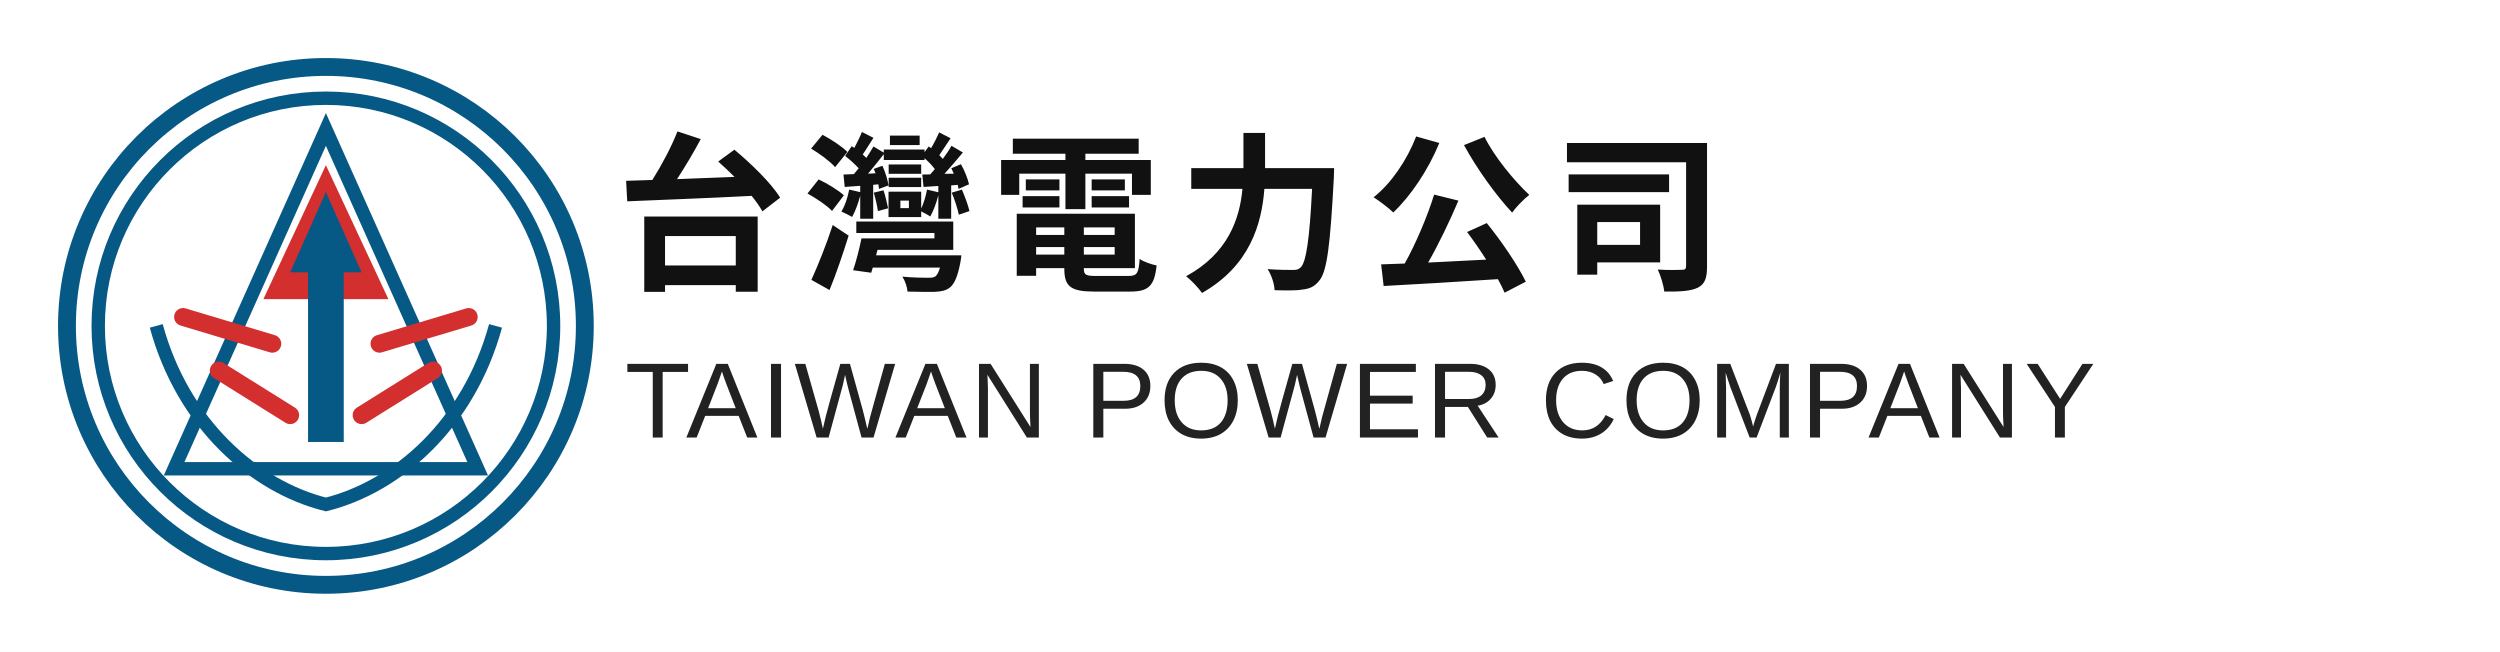
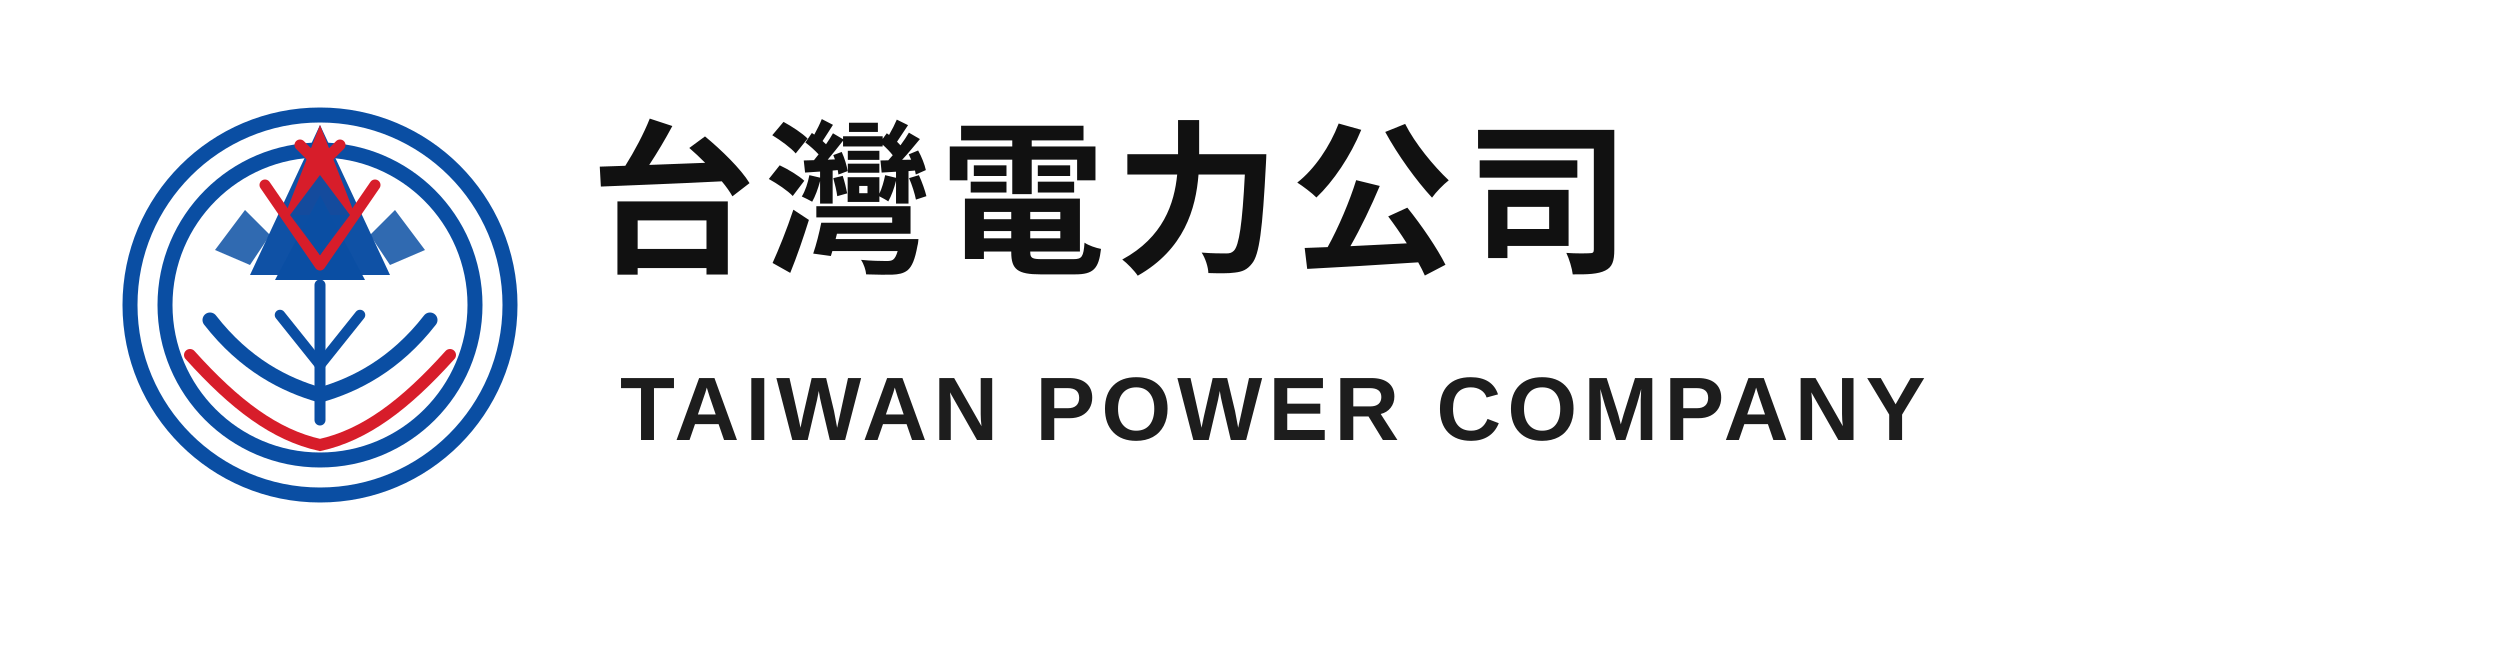
- <svg xmlns="http://www.w3.org/2000/svg" viewBox="0 0 280 73" role="img" aria-labelledby="title desc">
-   <rect width="280" height="73" fill="#fff" />
-   <g transform="translate(36.5 36.5)">
-     <circle r="29" fill="#fff" stroke="#075985" stroke-width="2" />
-     <circle r="25.5" fill="none" stroke="#075985" stroke-width="1.5" />
-     <path d="M0-22L17 16H-17Z" fill="#fff" stroke="#075985" stroke-width="1.5" />
-     <path d="M0-18L-7-3H7Z" fill="#d32f2f" />
-     <path d="M0-15L-4-6H4Z" fill="#075985" />
-     <path d="M-2-8H2V13H-2Z" fill="#075985" />
-     <path d="M-12 5L-4 10M12 5L4 10M-16-1L-6 2M16-1L6 2" fill="none" stroke="#d32f2f" stroke-width="2" stroke-linecap="round" />
-     <path d="M-19 0C-16 11-8 18 0 20C8 18 16 11 19 0" fill="none" stroke="#075985" stroke-width="1.5" />
+ <svg xmlns="http://www.w3.org/2000/svg" viewBox="0 0 500 130" role="img" aria-labelledby="title desc">
+   <rect width="500" height="130" fill="#ffffff" />
+   <g transform="translate(18,15)">
+     <circle cx="46" cy="46" r="38" fill="#ffffff" stroke="#0a4ea3" stroke-width="3" />
+     <circle cx="46" cy="46" r="31" fill="none" stroke="#0a4ea3" stroke-width="3" />
+     <path d="M46 10 L60 40 L32 40 Z" fill="#0a4ea3" opacity="0.98" />
+     <path d="M46 10 L39 28 L53 28 Z" fill="#d71d2a" />
+     <path d="M46 24 L55 41 L37 41 Z" fill="#0a4ea3" />
+     <path d="M24 49 C31 58, 39 62, 46 64 C53 62, 61 58, 68 49" fill="none" stroke="#0a4ea3" stroke-width="3" stroke-linecap="round" />
+     <path d="M20 56 C29 66, 37 72, 46 74 C55 72, 63 66, 72 56" fill="none" stroke="#d71d2a" stroke-width="2.4" stroke-linecap="round" />
+     <path d="M42 14 L46 18 L50 14" fill="none" stroke="#d71d2a" stroke-width="2.2" stroke-linecap="round" stroke-linejoin="round" />
+     <path d="M35 22 L46 38 L57 22" fill="none" stroke="#d71d2a" stroke-width="2.2" stroke-linecap="round" stroke-linejoin="round" />
+     <path d="M46 42 L46 69" stroke="#0a4ea3" stroke-width="2.2" stroke-linecap="round" />
+     <path d="M38 48 L46 58 L54 48" fill="none" stroke="#0a4ea3" stroke-width="2.1" stroke-linecap="round" stroke-linejoin="round" />
+     <g fill="#0a4ea3">
+       <path d="M46 20 L52 28 L46 36 L40 28 Z" fill="#0a4ea3" opacity="0.95" />
+       <path d="M31 27 L36 32 L32 38 L25 35 Z" fill="#0a4ea3" opacity="0.84" />
+       <path d="M61 27 L56 32 L60 38 L67 35 Z" fill="#0a4ea3" opacity="0.84" />
+     </g>
  </g>
-   <text x="69" y="31" fill="#111" font-size="19" font-weight="700" font-family="DFKai-SB, KaiTi, BiauKai, serif" letter-spacing="2">台灣電力公司</text>
-   <text x="70" y="49" fill="#222" font-size="12" font-family="Arial, Helvetica, sans-serif" letter-spacing=".4">TAIWAN POWER COMPANY</text>
+   <g transform="translate(118,0)">
+     <text x="0" y="52" font-size="33" font-weight="700" fill="#111111" font-family="Microsoft JhengHei, PMingLiU, sans-serif" letter-spacing="2">台灣電力公司</text>
+     <text x="6" y="88" font-size="18" font-weight="700" fill="#1d1d1d" font-family="Arial, Helvetica, sans-serif" letter-spacing="1.2">TAIWAN POWER COMPANY</text>
+   </g>
</svg>
